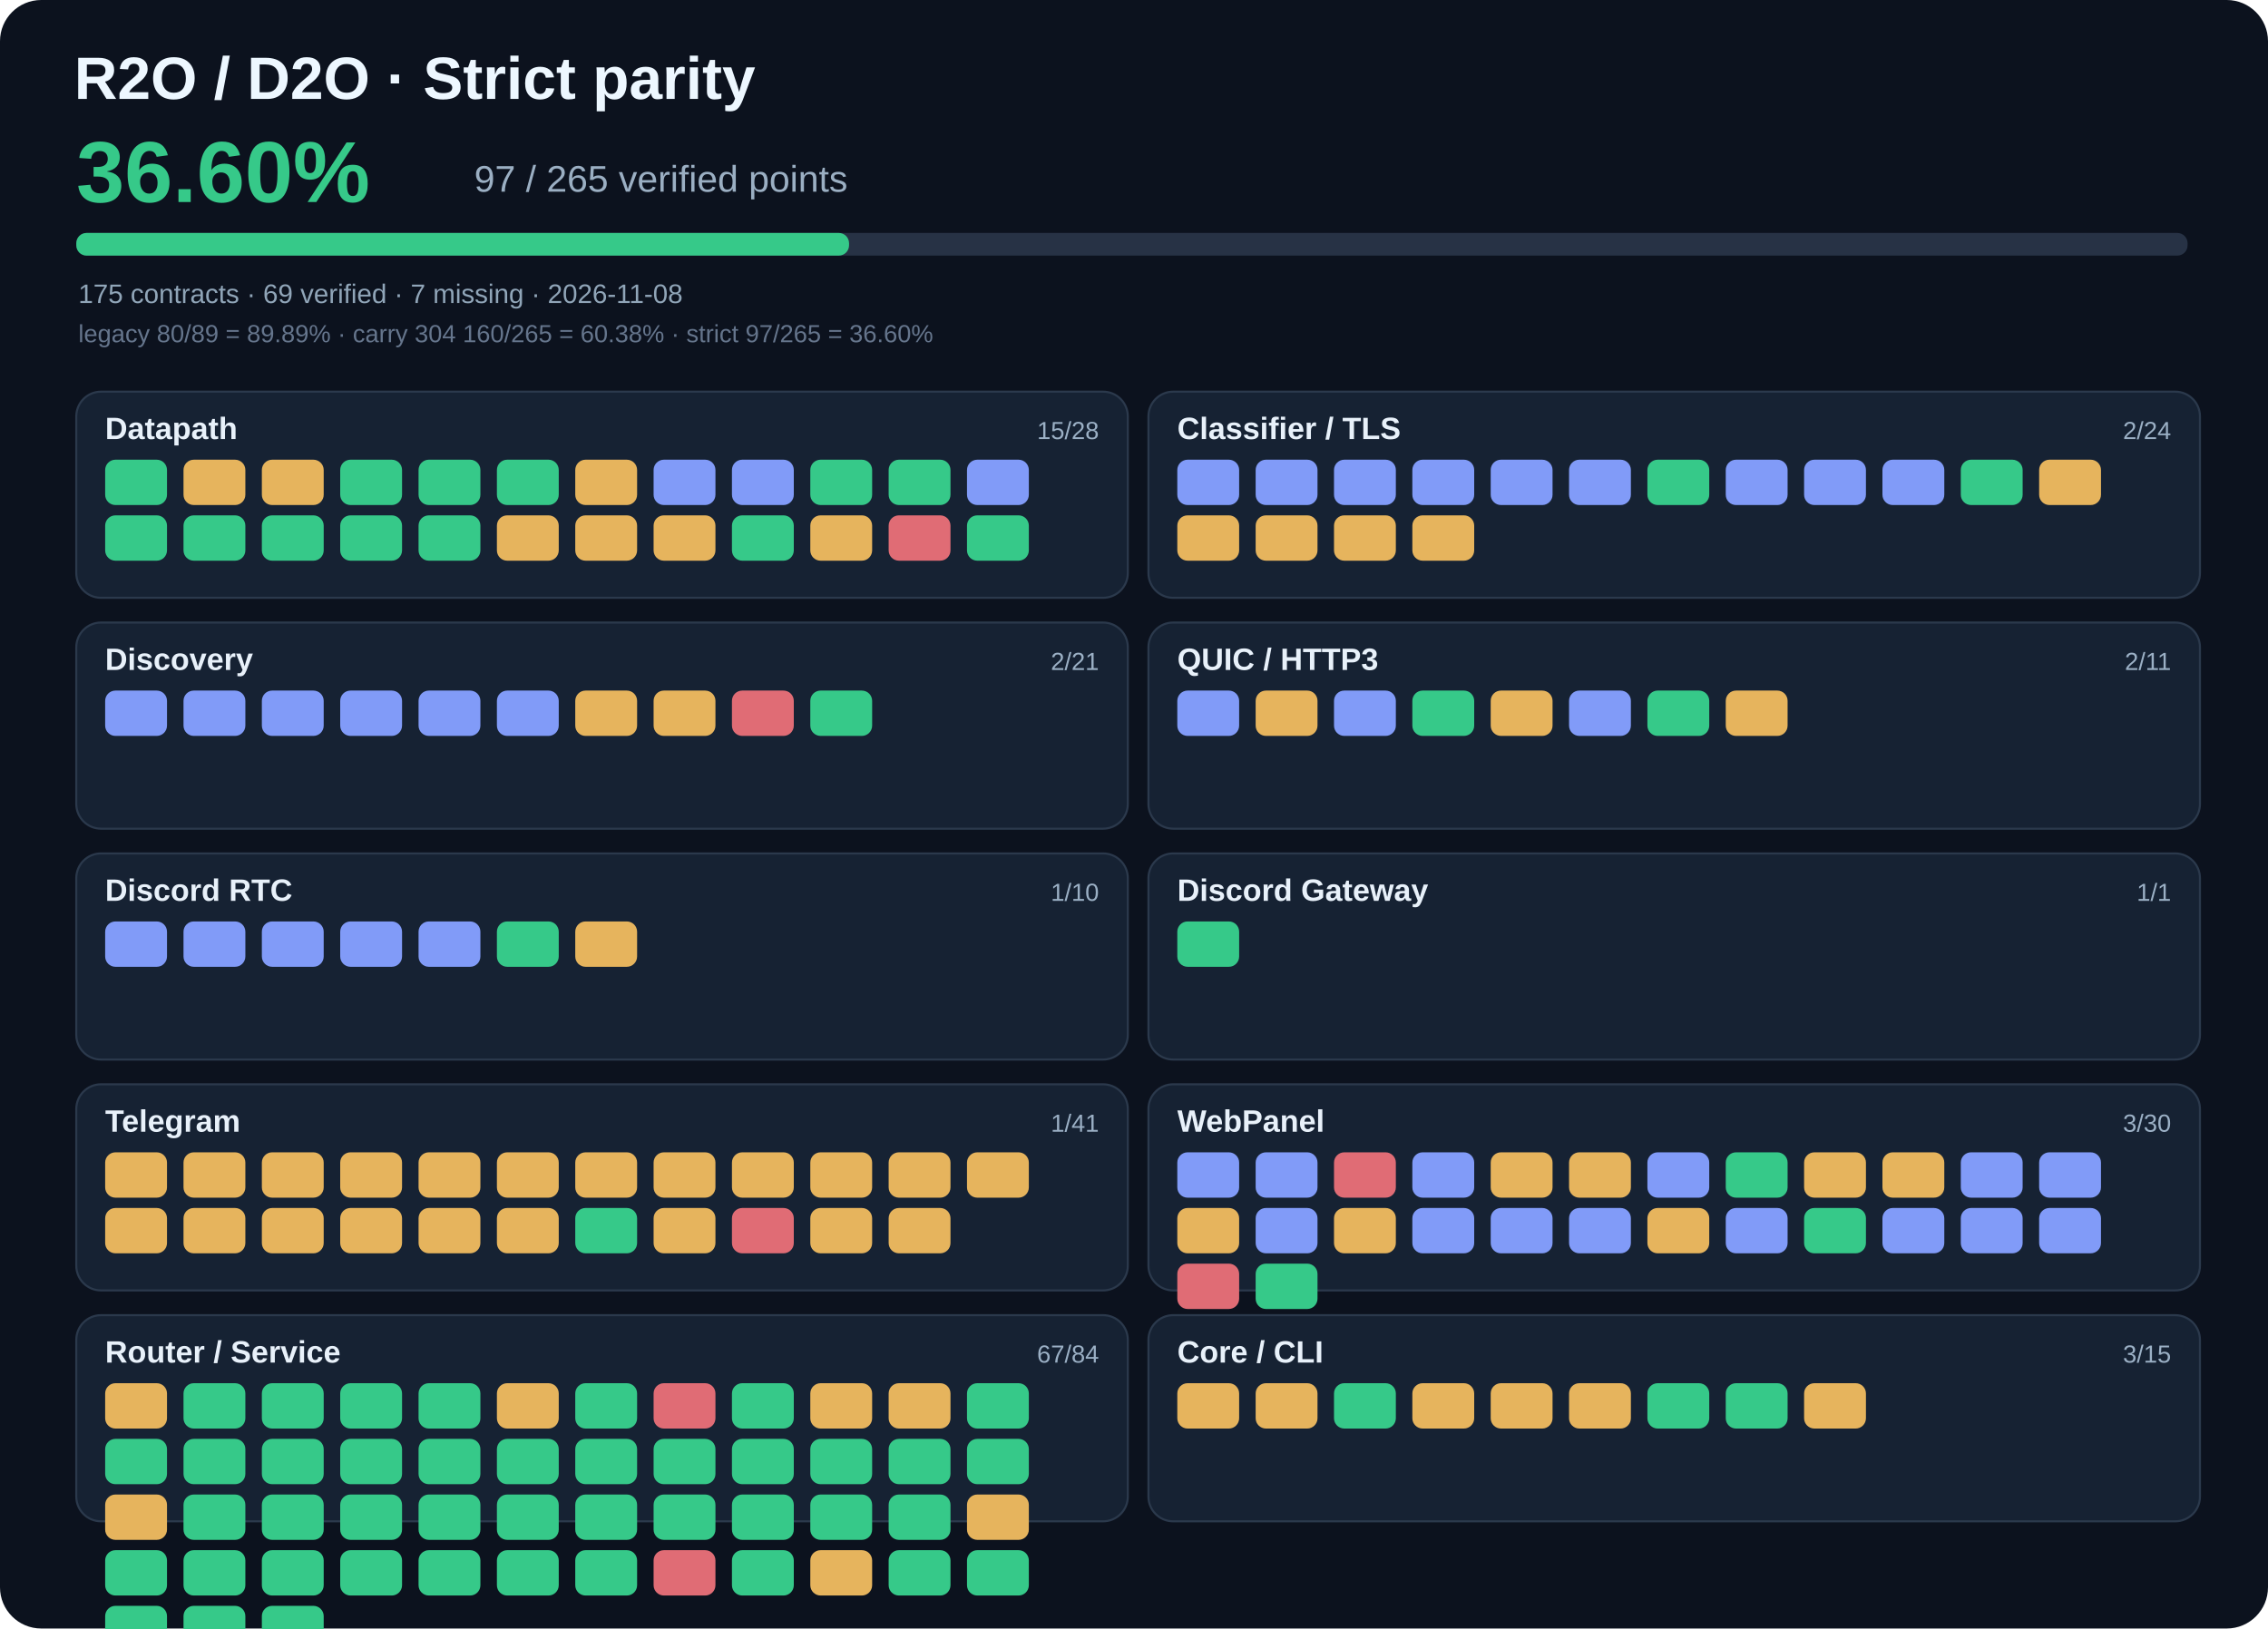
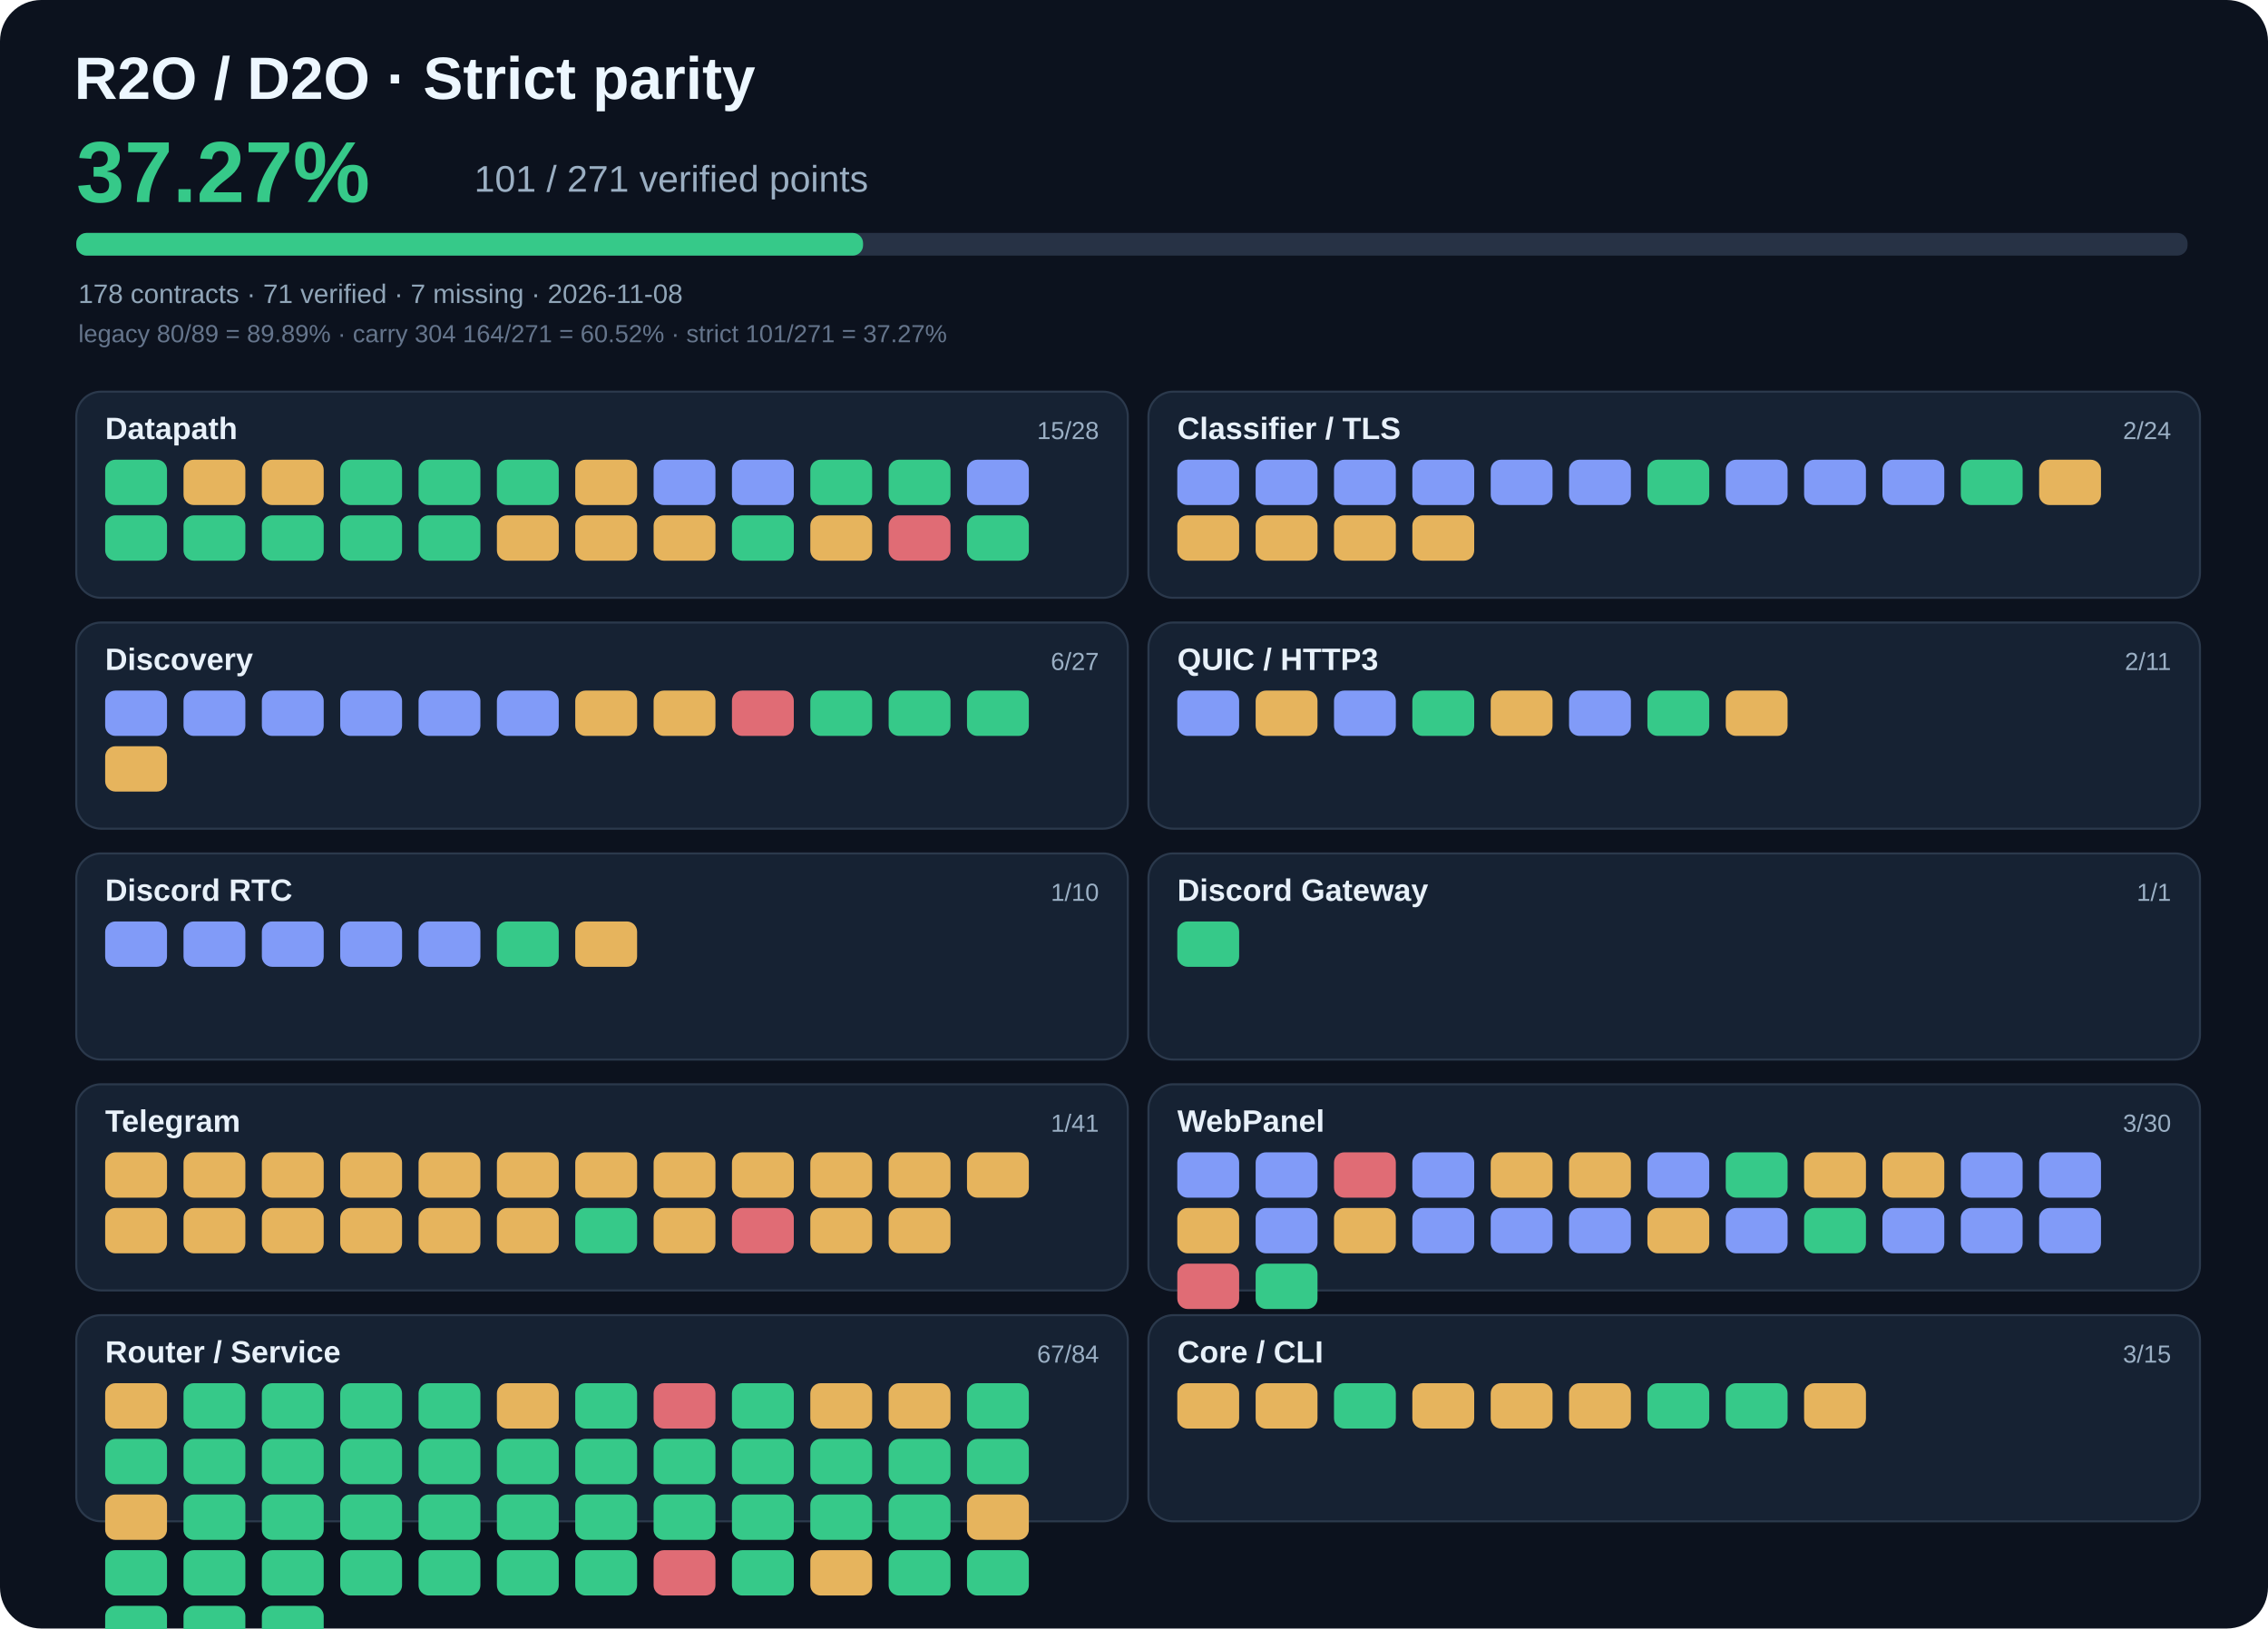
- <svg xmlns="http://www.w3.org/2000/svg" viewBox="0 0 1100 790" width="1100" height="790" role="img" aria-label="R2O strict parity 36.60%">
+ <svg xmlns="http://www.w3.org/2000/svg" viewBox="0 0 1100 790" width="1100" height="790" role="img" aria-label="R2O strict parity 37.27%">
  <rect width="1100" height="790" rx="20" fill="#0c121e" />
  <text x="36" y="48" fill="#edf7ff" font-family="Arial,sans-serif" font-size="29" font-weight="700">R2O / D2O · Strict parity</text>
-   <text x="37" y="98" fill="#36c989" font-family="Arial,sans-serif" font-size="42" font-weight="700">36.60%</text>
-   <text x="230" y="93" fill="#9bafc3" font-family="Arial,sans-serif" font-size="18">97 / 265 verified points</text>
+   <text x="37" y="98" fill="#36c989" font-family="Arial,sans-serif" font-size="42" font-weight="700">37.27%</text>
+   <text x="230" y="93" fill="#9bafc3" font-family="Arial,sans-serif" font-size="18">101 / 271 verified points</text>
  <rect x="37" y="113" width="1024" height="11" rx="5" fill="#273245" />
-   <rect x="37" y="113" width="374.8" height="11" rx="5" fill="#36c989" />
-   <text x="38" y="147" fill="#90a5b8" font-family="Arial,sans-serif" font-size="13">175 contracts · 69 verified · 7 missing · 2026-11-08</text>
-   <text x="38" y="166" fill="#65758c" font-family="Arial,sans-serif" font-size="12">legacy 80/89 = 89.89% · carry 304 160/265 = 60.38% · strict 97/265 = 36.60%</text>
+   <rect x="37" y="113" width="381.6" height="11" rx="5" fill="#36c989" />
+   <text x="38" y="147" fill="#90a5b8" font-family="Arial,sans-serif" font-size="13">178 contracts · 71 verified · 7 missing · 2026-11-08</text>
+   <text x="38" y="166" fill="#65758c" font-family="Arial,sans-serif" font-size="12">legacy 80/89 = 89.89% · carry 304 164/271 = 60.52% · strict 101/271 = 37.27%</text>
  <rect x="37" y="190" width="510" height="100" rx="12" fill="#162233" stroke="#2b394c" />
  <text x="51" y="213" fill="#e8f1fa" font-family="Arial,sans-serif" font-size="15" font-weight="700">Datapath</text>
  <text x="533" y="213" text-anchor="end" fill="#9bb0c5" font-family="Arial,sans-serif" font-size="12">15/28</text>
  <rect x="51" y="223" width="30" height="22" rx="5" fill="#36c989" />
  <rect x="89" y="223" width="30" height="22" rx="5" fill="#e6b45d" />
  <rect x="127" y="223" width="30" height="22" rx="5" fill="#e6b45d" />
  <rect x="165" y="223" width="30" height="22" rx="5" fill="#36c989" />
  <rect x="203" y="223" width="30" height="22" rx="5" fill="#36c989" />
  <rect x="241" y="223" width="30" height="22" rx="5" fill="#36c989" />
  <rect x="279" y="223" width="30" height="22" rx="5" fill="#e6b45d" />
  <rect x="317" y="223" width="30" height="22" rx="5" fill="#819bf8" />
  <rect x="355" y="223" width="30" height="22" rx="5" fill="#819bf8" />
  <rect x="393" y="223" width="30" height="22" rx="5" fill="#36c989" />
  <rect x="431" y="223" width="30" height="22" rx="5" fill="#36c989" />
  <rect x="469" y="223" width="30" height="22" rx="5" fill="#819bf8" />
  <rect x="51" y="250" width="30" height="22" rx="5" fill="#36c989" />
  <rect x="89" y="250" width="30" height="22" rx="5" fill="#36c989" />
  <rect x="127" y="250" width="30" height="22" rx="5" fill="#36c989" />
  <rect x="165" y="250" width="30" height="22" rx="5" fill="#36c989" />
  <rect x="203" y="250" width="30" height="22" rx="5" fill="#36c989" />
  <rect x="241" y="250" width="30" height="22" rx="5" fill="#e6b45d" />
  <rect x="279" y="250" width="30" height="22" rx="5" fill="#e6b45d" />
  <rect x="317" y="250" width="30" height="22" rx="5" fill="#e6b45d" />
  <rect x="355" y="250" width="30" height="22" rx="5" fill="#36c989" />
  <rect x="393" y="250" width="30" height="22" rx="5" fill="#e6b45d" />
  <rect x="431" y="250" width="30" height="22" rx="5" fill="#e06c75" />
  <rect x="469" y="250" width="30" height="22" rx="5" fill="#36c989" />
  <rect x="557" y="190" width="510" height="100" rx="12" fill="#162233" stroke="#2b394c" />
  <text x="571" y="213" fill="#e8f1fa" font-family="Arial,sans-serif" font-size="15" font-weight="700">Classifier / TLS</text>
  <text x="1053" y="213" text-anchor="end" fill="#9bb0c5" font-family="Arial,sans-serif" font-size="12">2/24</text>
  <rect x="571" y="223" width="30" height="22" rx="5" fill="#819bf8" />
  <rect x="609" y="223" width="30" height="22" rx="5" fill="#819bf8" />
  <rect x="647" y="223" width="30" height="22" rx="5" fill="#819bf8" />
  <rect x="685" y="223" width="30" height="22" rx="5" fill="#819bf8" />
  <rect x="723" y="223" width="30" height="22" rx="5" fill="#819bf8" />
  <rect x="761" y="223" width="30" height="22" rx="5" fill="#819bf8" />
  <rect x="799" y="223" width="30" height="22" rx="5" fill="#36c989" />
  <rect x="837" y="223" width="30" height="22" rx="5" fill="#819bf8" />
  <rect x="875" y="223" width="30" height="22" rx="5" fill="#819bf8" />
  <rect x="913" y="223" width="30" height="22" rx="5" fill="#819bf8" />
  <rect x="951" y="223" width="30" height="22" rx="5" fill="#36c989" />
  <rect x="989" y="223" width="30" height="22" rx="5" fill="#e6b45d" />
  <rect x="571" y="250" width="30" height="22" rx="5" fill="#e6b45d" />
  <rect x="609" y="250" width="30" height="22" rx="5" fill="#e6b45d" />
  <rect x="647" y="250" width="30" height="22" rx="5" fill="#e6b45d" />
  <rect x="685" y="250" width="30" height="22" rx="5" fill="#e6b45d" />
  <rect x="37" y="302" width="510" height="100" rx="12" fill="#162233" stroke="#2b394c" />
  <text x="51" y="325" fill="#e8f1fa" font-family="Arial,sans-serif" font-size="15" font-weight="700">Discovery</text>
-   <text x="533" y="325" text-anchor="end" fill="#9bb0c5" font-family="Arial,sans-serif" font-size="12">2/21</text>
+   <text x="533" y="325" text-anchor="end" fill="#9bb0c5" font-family="Arial,sans-serif" font-size="12">6/27</text>
  <rect x="51" y="335" width="30" height="22" rx="5" fill="#819bf8" />
  <rect x="89" y="335" width="30" height="22" rx="5" fill="#819bf8" />
  <rect x="127" y="335" width="30" height="22" rx="5" fill="#819bf8" />
  <rect x="165" y="335" width="30" height="22" rx="5" fill="#819bf8" />
  <rect x="203" y="335" width="30" height="22" rx="5" fill="#819bf8" />
  <rect x="241" y="335" width="30" height="22" rx="5" fill="#819bf8" />
  <rect x="279" y="335" width="30" height="22" rx="5" fill="#e6b45d" />
  <rect x="317" y="335" width="30" height="22" rx="5" fill="#e6b45d" />
  <rect x="355" y="335" width="30" height="22" rx="5" fill="#e06c75" />
  <rect x="393" y="335" width="30" height="22" rx="5" fill="#36c989" />
+   <rect x="431" y="335" width="30" height="22" rx="5" fill="#36c989" />
+   <rect x="469" y="335" width="30" height="22" rx="5" fill="#36c989" />
+   <rect x="51" y="362" width="30" height="22" rx="5" fill="#e6b45d" />
  <rect x="557" y="302" width="510" height="100" rx="12" fill="#162233" stroke="#2b394c" />
  <text x="571" y="325" fill="#e8f1fa" font-family="Arial,sans-serif" font-size="15" font-weight="700">QUIC / HTTP3</text>
  <text x="1053" y="325" text-anchor="end" fill="#9bb0c5" font-family="Arial,sans-serif" font-size="12">2/11</text>
  <rect x="571" y="335" width="30" height="22" rx="5" fill="#819bf8" />
  <rect x="609" y="335" width="30" height="22" rx="5" fill="#e6b45d" />
  <rect x="647" y="335" width="30" height="22" rx="5" fill="#819bf8" />
  <rect x="685" y="335" width="30" height="22" rx="5" fill="#36c989" />
  <rect x="723" y="335" width="30" height="22" rx="5" fill="#e6b45d" />
  <rect x="761" y="335" width="30" height="22" rx="5" fill="#819bf8" />
  <rect x="799" y="335" width="30" height="22" rx="5" fill="#36c989" />
  <rect x="837" y="335" width="30" height="22" rx="5" fill="#e6b45d" />
  <rect x="37" y="414" width="510" height="100" rx="12" fill="#162233" stroke="#2b394c" />
  <text x="51" y="437" fill="#e8f1fa" font-family="Arial,sans-serif" font-size="15" font-weight="700">Discord RTC</text>
  <text x="533" y="437" text-anchor="end" fill="#9bb0c5" font-family="Arial,sans-serif" font-size="12">1/10</text>
  <rect x="51" y="447" width="30" height="22" rx="5" fill="#819bf8" />
  <rect x="89" y="447" width="30" height="22" rx="5" fill="#819bf8" />
  <rect x="127" y="447" width="30" height="22" rx="5" fill="#819bf8" />
  <rect x="165" y="447" width="30" height="22" rx="5" fill="#819bf8" />
  <rect x="203" y="447" width="30" height="22" rx="5" fill="#819bf8" />
  <rect x="241" y="447" width="30" height="22" rx="5" fill="#36c989" />
  <rect x="279" y="447" width="30" height="22" rx="5" fill="#e6b45d" />
  <rect x="557" y="414" width="510" height="100" rx="12" fill="#162233" stroke="#2b394c" />
  <text x="571" y="437" fill="#e8f1fa" font-family="Arial,sans-serif" font-size="15" font-weight="700">Discord Gateway</text>
  <text x="1053" y="437" text-anchor="end" fill="#9bb0c5" font-family="Arial,sans-serif" font-size="12">1/1</text>
  <rect x="571" y="447" width="30" height="22" rx="5" fill="#36c989" />
  <rect x="37" y="526" width="510" height="100" rx="12" fill="#162233" stroke="#2b394c" />
  <text x="51" y="549" fill="#e8f1fa" font-family="Arial,sans-serif" font-size="15" font-weight="700">Telegram</text>
  <text x="533" y="549" text-anchor="end" fill="#9bb0c5" font-family="Arial,sans-serif" font-size="12">1/41</text>
  <rect x="51" y="559" width="30" height="22" rx="5" fill="#e6b45d" />
  <rect x="89" y="559" width="30" height="22" rx="5" fill="#e6b45d" />
  <rect x="127" y="559" width="30" height="22" rx="5" fill="#e6b45d" />
  <rect x="165" y="559" width="30" height="22" rx="5" fill="#e6b45d" />
  <rect x="203" y="559" width="30" height="22" rx="5" fill="#e6b45d" />
  <rect x="241" y="559" width="30" height="22" rx="5" fill="#e6b45d" />
  <rect x="279" y="559" width="30" height="22" rx="5" fill="#e6b45d" />
  <rect x="317" y="559" width="30" height="22" rx="5" fill="#e6b45d" />
  <rect x="355" y="559" width="30" height="22" rx="5" fill="#e6b45d" />
  <rect x="393" y="559" width="30" height="22" rx="5" fill="#e6b45d" />
  <rect x="431" y="559" width="30" height="22" rx="5" fill="#e6b45d" />
  <rect x="469" y="559" width="30" height="22" rx="5" fill="#e6b45d" />
  <rect x="51" y="586" width="30" height="22" rx="5" fill="#e6b45d" />
  <rect x="89" y="586" width="30" height="22" rx="5" fill="#e6b45d" />
  <rect x="127" y="586" width="30" height="22" rx="5" fill="#e6b45d" />
  <rect x="165" y="586" width="30" height="22" rx="5" fill="#e6b45d" />
  <rect x="203" y="586" width="30" height="22" rx="5" fill="#e6b45d" />
  <rect x="241" y="586" width="30" height="22" rx="5" fill="#e6b45d" />
  <rect x="279" y="586" width="30" height="22" rx="5" fill="#36c989" />
  <rect x="317" y="586" width="30" height="22" rx="5" fill="#e6b45d" />
  <rect x="355" y="586" width="30" height="22" rx="5" fill="#e06c75" />
  <rect x="393" y="586" width="30" height="22" rx="5" fill="#e6b45d" />
  <rect x="431" y="586" width="30" height="22" rx="5" fill="#e6b45d" />
  <rect x="557" y="526" width="510" height="100" rx="12" fill="#162233" stroke="#2b394c" />
  <text x="571" y="549" fill="#e8f1fa" font-family="Arial,sans-serif" font-size="15" font-weight="700">WebPanel</text>
  <text x="1053" y="549" text-anchor="end" fill="#9bb0c5" font-family="Arial,sans-serif" font-size="12">3/30</text>
  <rect x="571" y="559" width="30" height="22" rx="5" fill="#819bf8" />
  <rect x="609" y="559" width="30" height="22" rx="5" fill="#819bf8" />
  <rect x="647" y="559" width="30" height="22" rx="5" fill="#e06c75" />
  <rect x="685" y="559" width="30" height="22" rx="5" fill="#819bf8" />
  <rect x="723" y="559" width="30" height="22" rx="5" fill="#e6b45d" />
  <rect x="761" y="559" width="30" height="22" rx="5" fill="#e6b45d" />
  <rect x="799" y="559" width="30" height="22" rx="5" fill="#819bf8" />
  <rect x="837" y="559" width="30" height="22" rx="5" fill="#36c989" />
  <rect x="875" y="559" width="30" height="22" rx="5" fill="#e6b45d" />
  <rect x="913" y="559" width="30" height="22" rx="5" fill="#e6b45d" />
  <rect x="951" y="559" width="30" height="22" rx="5" fill="#819bf8" />
  <rect x="989" y="559" width="30" height="22" rx="5" fill="#819bf8" />
  <rect x="571" y="586" width="30" height="22" rx="5" fill="#e6b45d" />
  <rect x="609" y="586" width="30" height="22" rx="5" fill="#819bf8" />
  <rect x="647" y="586" width="30" height="22" rx="5" fill="#e6b45d" />
  <rect x="685" y="586" width="30" height="22" rx="5" fill="#819bf8" />
  <rect x="723" y="586" width="30" height="22" rx="5" fill="#819bf8" />
  <rect x="761" y="586" width="30" height="22" rx="5" fill="#819bf8" />
  <rect x="799" y="586" width="30" height="22" rx="5" fill="#e6b45d" />
  <rect x="837" y="586" width="30" height="22" rx="5" fill="#819bf8" />
  <rect x="875" y="586" width="30" height="22" rx="5" fill="#36c989" />
  <rect x="913" y="586" width="30" height="22" rx="5" fill="#819bf8" />
  <rect x="951" y="586" width="30" height="22" rx="5" fill="#819bf8" />
  <rect x="989" y="586" width="30" height="22" rx="5" fill="#819bf8" />
  <rect x="571" y="613" width="30" height="22" rx="5" fill="#e06c75" />
  <rect x="609" y="613" width="30" height="22" rx="5" fill="#36c989" />
  <rect x="37" y="638" width="510" height="100" rx="12" fill="#162233" stroke="#2b394c" />
  <text x="51" y="661" fill="#e8f1fa" font-family="Arial,sans-serif" font-size="15" font-weight="700">Router / Service</text>
  <text x="533" y="661" text-anchor="end" fill="#9bb0c5" font-family="Arial,sans-serif" font-size="12">67/84</text>
  <rect x="51" y="671" width="30" height="22" rx="5" fill="#e6b45d" />
  <rect x="89" y="671" width="30" height="22" rx="5" fill="#36c989" />
  <rect x="127" y="671" width="30" height="22" rx="5" fill="#36c989" />
  <rect x="165" y="671" width="30" height="22" rx="5" fill="#36c989" />
  <rect x="203" y="671" width="30" height="22" rx="5" fill="#36c989" />
  <rect x="241" y="671" width="30" height="22" rx="5" fill="#e6b45d" />
  <rect x="279" y="671" width="30" height="22" rx="5" fill="#36c989" />
  <rect x="317" y="671" width="30" height="22" rx="5" fill="#e06c75" />
  <rect x="355" y="671" width="30" height="22" rx="5" fill="#36c989" />
  <rect x="393" y="671" width="30" height="22" rx="5" fill="#e6b45d" />
  <rect x="431" y="671" width="30" height="22" rx="5" fill="#e6b45d" />
  <rect x="469" y="671" width="30" height="22" rx="5" fill="#36c989" />
  <rect x="51" y="698" width="30" height="22" rx="5" fill="#36c989" />
  <rect x="89" y="698" width="30" height="22" rx="5" fill="#36c989" />
  <rect x="127" y="698" width="30" height="22" rx="5" fill="#36c989" />
  <rect x="165" y="698" width="30" height="22" rx="5" fill="#36c989" />
  <rect x="203" y="698" width="30" height="22" rx="5" fill="#36c989" />
  <rect x="241" y="698" width="30" height="22" rx="5" fill="#36c989" />
  <rect x="279" y="698" width="30" height="22" rx="5" fill="#36c989" />
  <rect x="317" y="698" width="30" height="22" rx="5" fill="#36c989" />
  <rect x="355" y="698" width="30" height="22" rx="5" fill="#36c989" />
  <rect x="393" y="698" width="30" height="22" rx="5" fill="#36c989" />
  <rect x="431" y="698" width="30" height="22" rx="5" fill="#36c989" />
  <rect x="469" y="698" width="30" height="22" rx="5" fill="#36c989" />
  <rect x="51" y="725" width="30" height="22" rx="5" fill="#e6b45d" />
  <rect x="89" y="725" width="30" height="22" rx="5" fill="#36c989" />
  <rect x="127" y="725" width="30" height="22" rx="5" fill="#36c989" />
  <rect x="165" y="725" width="30" height="22" rx="5" fill="#36c989" />
  <rect x="203" y="725" width="30" height="22" rx="5" fill="#36c989" />
  <rect x="241" y="725" width="30" height="22" rx="5" fill="#36c989" />
  <rect x="279" y="725" width="30" height="22" rx="5" fill="#36c989" />
  <rect x="317" y="725" width="30" height="22" rx="5" fill="#36c989" />
  <rect x="355" y="725" width="30" height="22" rx="5" fill="#36c989" />
  <rect x="393" y="725" width="30" height="22" rx="5" fill="#36c989" />
  <rect x="431" y="725" width="30" height="22" rx="5" fill="#36c989" />
  <rect x="469" y="725" width="30" height="22" rx="5" fill="#e6b45d" />
  <rect x="51" y="752" width="30" height="22" rx="5" fill="#36c989" />
  <rect x="89" y="752" width="30" height="22" rx="5" fill="#36c989" />
  <rect x="127" y="752" width="30" height="22" rx="5" fill="#36c989" />
  <rect x="165" y="752" width="30" height="22" rx="5" fill="#36c989" />
  <rect x="203" y="752" width="30" height="22" rx="5" fill="#36c989" />
  <rect x="241" y="752" width="30" height="22" rx="5" fill="#36c989" />
  <rect x="279" y="752" width="30" height="22" rx="5" fill="#36c989" />
  <rect x="317" y="752" width="30" height="22" rx="5" fill="#e06c75" />
  <rect x="355" y="752" width="30" height="22" rx="5" fill="#36c989" />
  <rect x="393" y="752" width="30" height="22" rx="5" fill="#e6b45d" />
  <rect x="431" y="752" width="30" height="22" rx="5" fill="#36c989" />
  <rect x="469" y="752" width="30" height="22" rx="5" fill="#36c989" />
  <rect x="51" y="779" width="30" height="22" rx="5" fill="#36c989" />
  <rect x="89" y="779" width="30" height="22" rx="5" fill="#36c989" />
  <rect x="127" y="779" width="30" height="22" rx="5" fill="#36c989" />
  <rect x="557" y="638" width="510" height="100" rx="12" fill="#162233" stroke="#2b394c" />
  <text x="571" y="661" fill="#e8f1fa" font-family="Arial,sans-serif" font-size="15" font-weight="700">Core / CLI</text>
  <text x="1053" y="661" text-anchor="end" fill="#9bb0c5" font-family="Arial,sans-serif" font-size="12">3/15</text>
  <rect x="571" y="671" width="30" height="22" rx="5" fill="#e6b45d" />
  <rect x="609" y="671" width="30" height="22" rx="5" fill="#e6b45d" />
  <rect x="647" y="671" width="30" height="22" rx="5" fill="#36c989" />
  <rect x="685" y="671" width="30" height="22" rx="5" fill="#e6b45d" />
  <rect x="723" y="671" width="30" height="22" rx="5" fill="#e6b45d" />
  <rect x="761" y="671" width="30" height="22" rx="5" fill="#e6b45d" />
  <rect x="799" y="671" width="30" height="22" rx="5" fill="#36c989" />
  <rect x="837" y="671" width="30" height="22" rx="5" fill="#36c989" />
  <rect x="875" y="671" width="30" height="22" rx="5" fill="#e6b45d" />
</svg>
